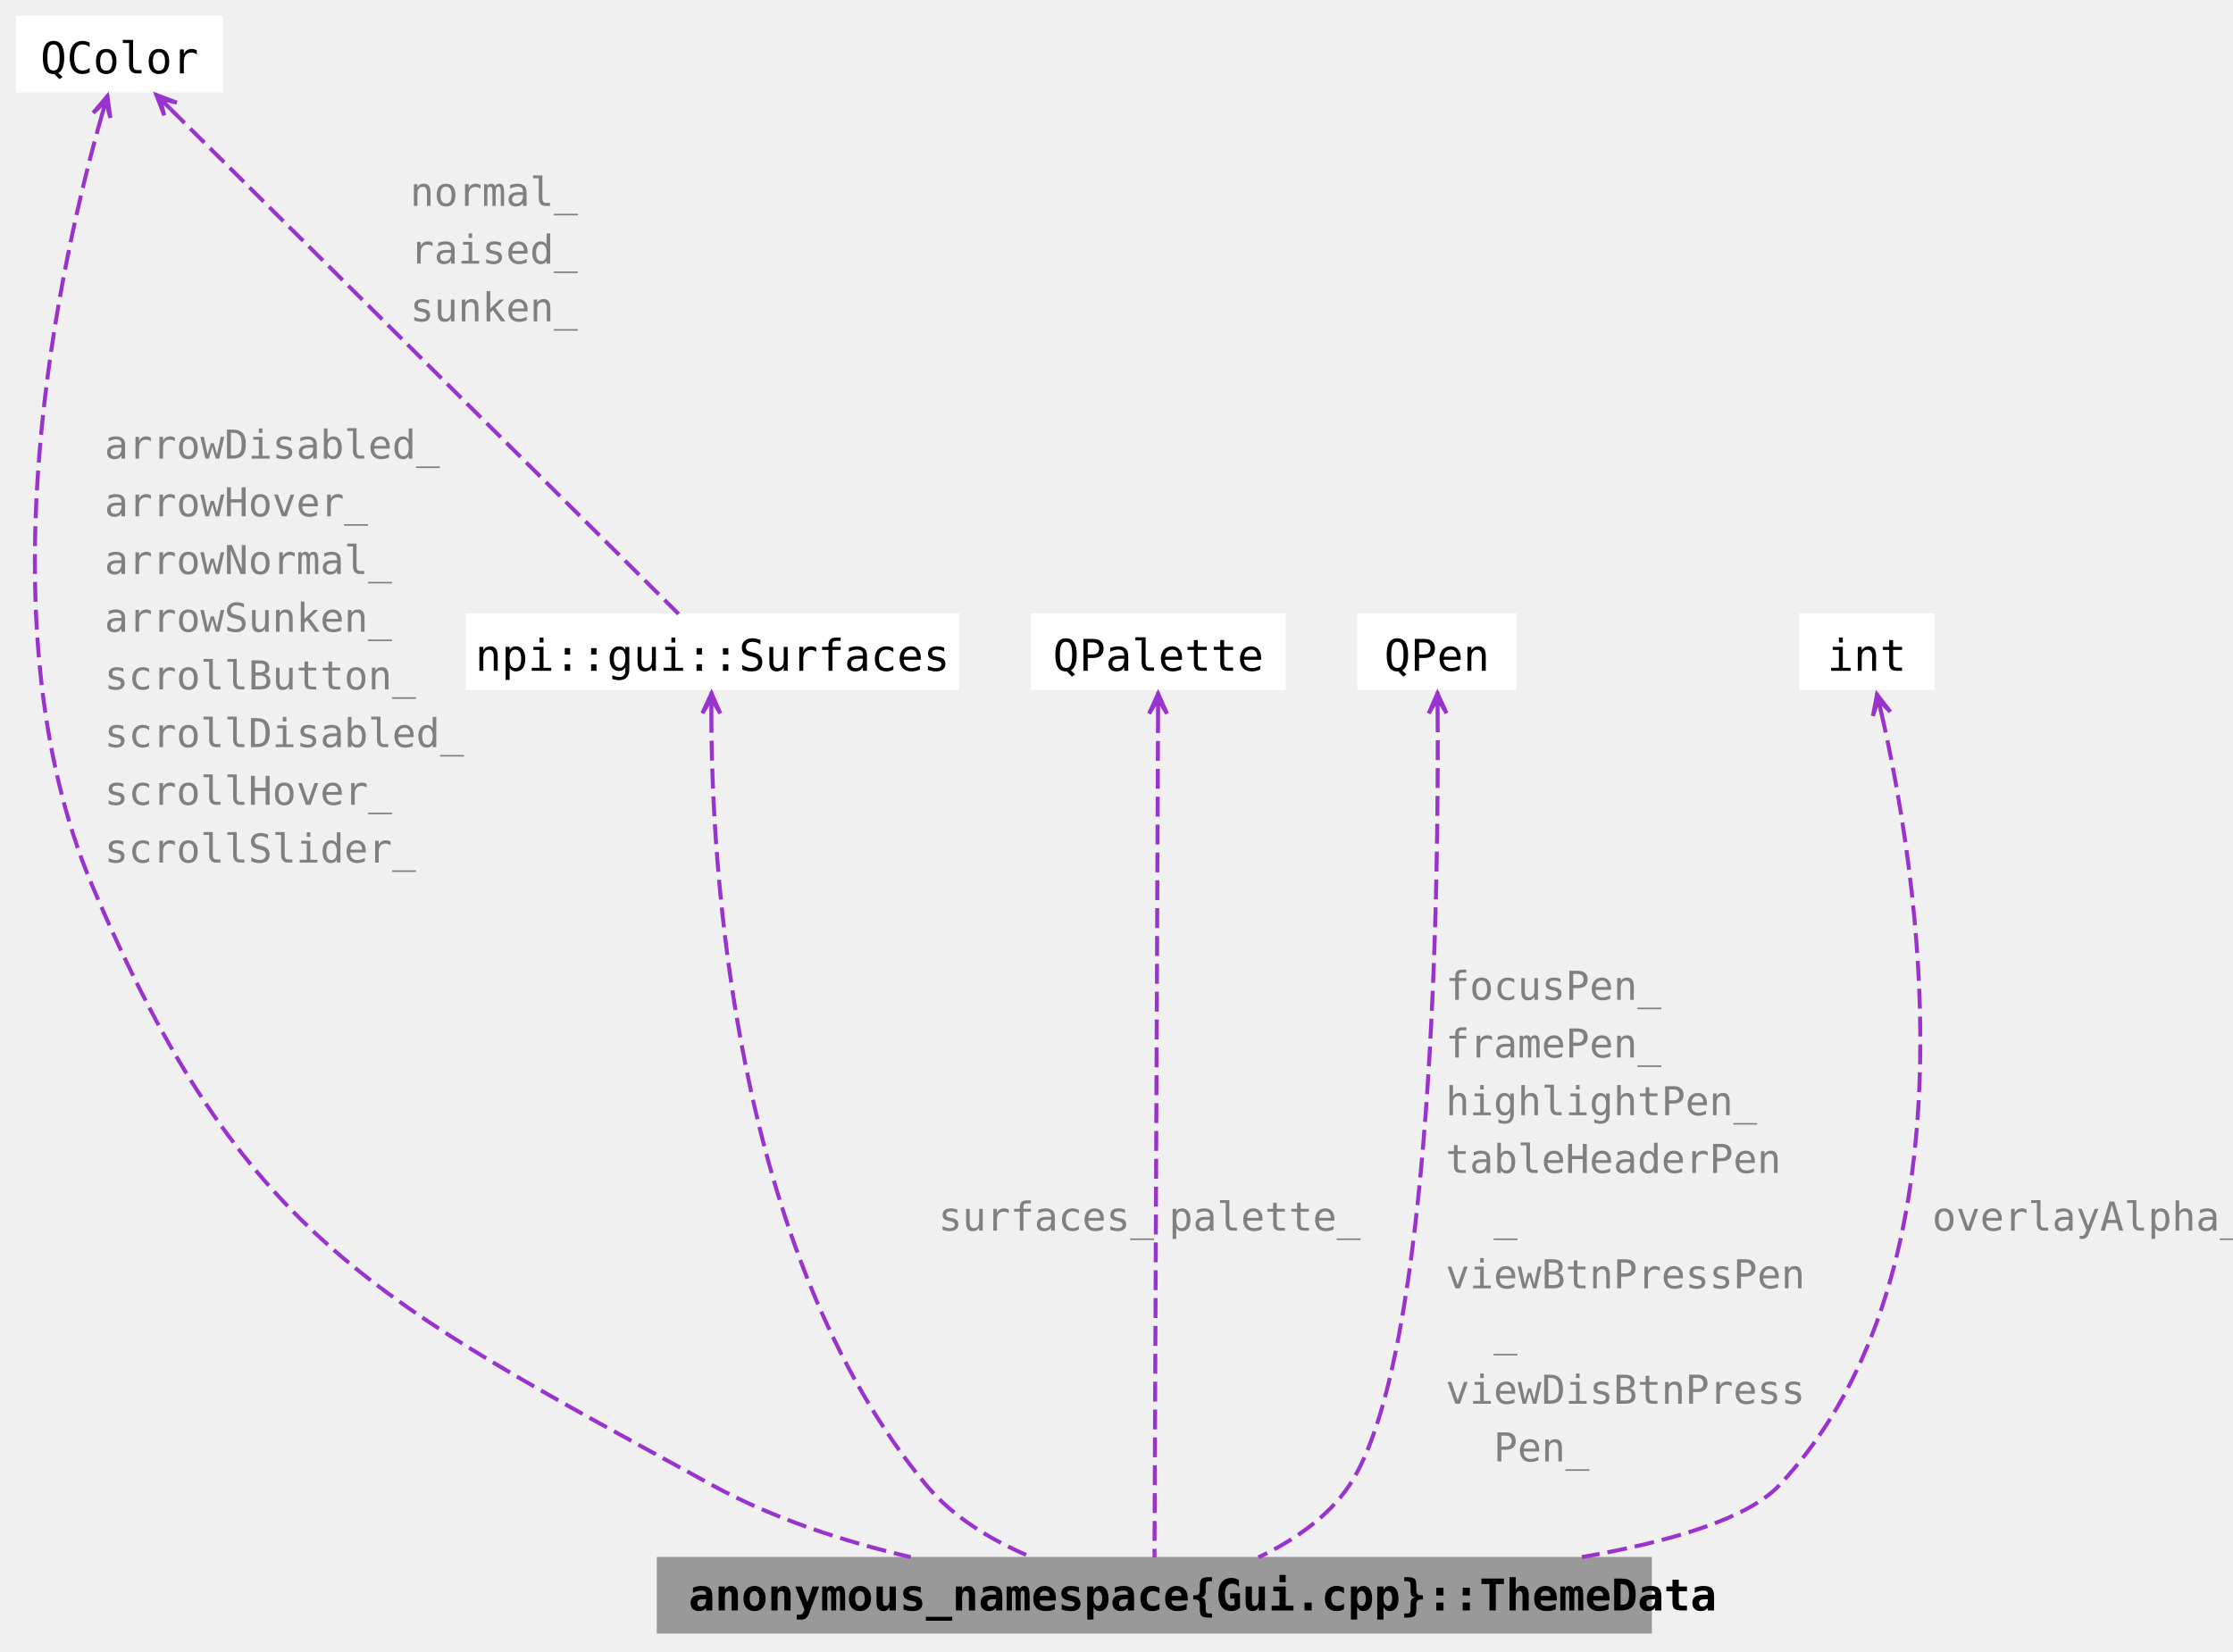
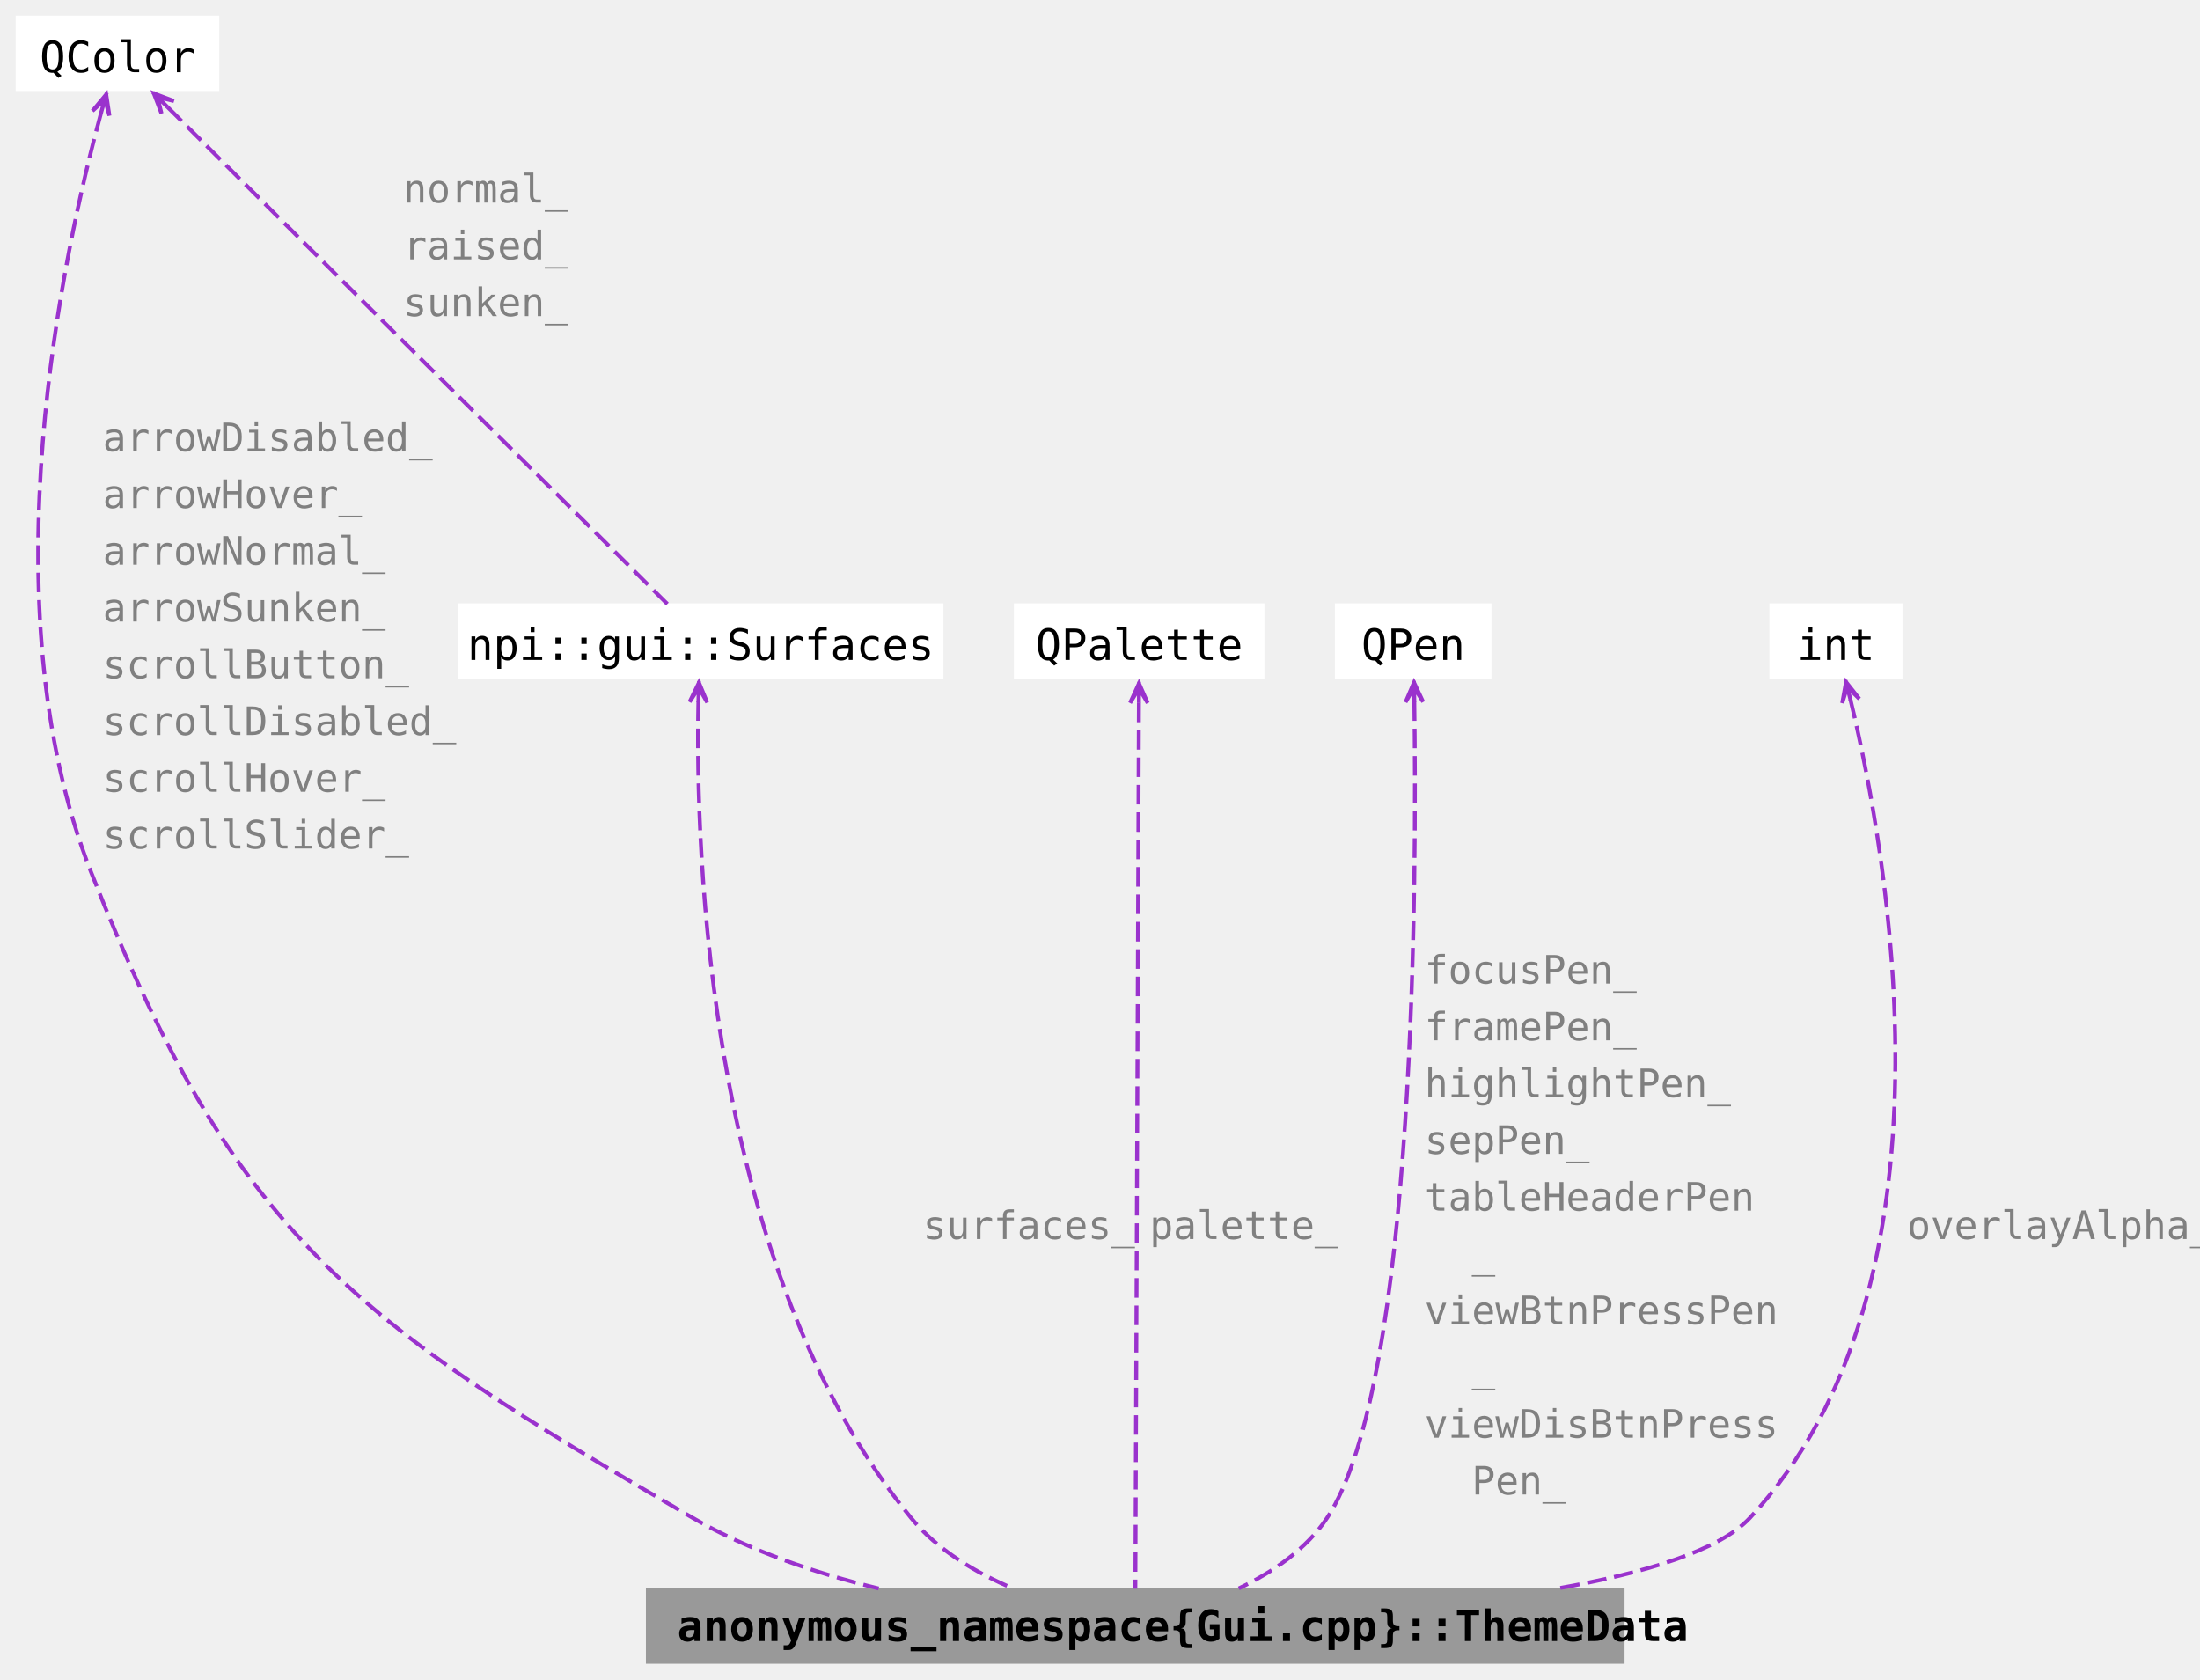
- <svg xmlns="http://www.w3.org/2000/svg" xmlns:xlink="http://www.w3.org/1999/xlink" width="561pt" height="415pt" viewBox="0.00 0.00 561.00 415.00">
-   <g id="graph0" class="graph" transform="scale(1 1) rotate(0) translate(4 410.5)">
+ <svg xmlns="http://www.w3.org/2000/svg" xmlns:xlink="http://www.w3.org/1999/xlink" width="562pt" height="429pt" viewBox="0.00 0.00 562.00 429.00">
+   <g id="graph0" class="graph" transform="scale(1 1) rotate(0) translate(4 425)">
    <g id="Node000001" class="node">
      <g id="a_Node000001">
        <a xlink:title="Contains the palette and drawing resources for one theme variant.">
          <polygon fill="#999999" stroke="none" points="411,-19.25 161,-19.25 161,0 411,0 411,-19.25" />
          <text xml:space="preserve" text-anchor="start" x="169" y="-5.8" font-family="Consolas" font-weight="bold" font-size="11.00">anonymous_namespace{Gui.cpp}::ThemeData</text>
        </a>
      </g>
    </g>
    <g id="Node000002" class="node">
      <g id="a_Node000002">
        <a xlink:href="../../d7/dc3/namespacenpi_1_1gui.html#d0/dae/structnpi_1_1gui_1_1_surfaces" target="_top" xlink:title="Background colors for different surface levels.">
-           <polygon fill="white" stroke="none" points="237,-256.38 113,-256.38 113,-237.12 237,-237.12 237,-256.38" />
-           <text xml:space="preserve" text-anchor="middle" x="175" y="-241.93" font-family="Consolas" font-size="11.00">npi::gui::Surfaces</text>
+           <polygon fill="white" stroke="none" points="237,-270.88 113,-270.88 113,-251.62 237,-251.62 237,-270.88" />
+           <text xml:space="preserve" text-anchor="middle" x="175" y="-256.43" font-family="Consolas" font-size="11.00">npi::gui::Surfaces</text>
        </a>
      </g>
    </g>
    <g id="edge1_Node000001_Node000002" class="edge">
      <g id="a_edge1_Node000001_Node000002">
        <a xlink:title=" ">
-           <path fill="none" stroke="#9a32cd" stroke-dasharray="5,2" d="M174.71,-231.36C174.74,-194.64 179.69,-96.23 228.75,-37.25 235.55,-29.08 245.42,-23.27 255.05,-19.22" />
-           <polygon fill="#9a32cd" stroke="#9a32cd" points="174.75,-236.25 172.46,-231.27 174.74,-234.97 174.71,-231.25 174.71,-231.25 174.71,-231.25 174.74,-234.97 176.96,-231.24 174.75,-236.25" />
+           <path fill="none" stroke="#9a32cd" stroke-dasharray="5,2" d="M174.41,-245.89C173.62,-207.5 176.53,-101.04 228.75,-37.25 235.49,-29.02 245.34,-23.21 254.97,-19.16" />
+           <polygon fill="#9a32cd" stroke="#9a32cd" points="174.55,-250.63 172.16,-245.7 174.51,-249.35 174.41,-245.63 174.41,-245.63 174.41,-245.63 174.51,-249.35 176.66,-245.57 174.55,-250.63" />
        </a>
      </g>
-       <text xml:space="preserve" text-anchor="start" x="231.75" y="-101.25" font-family="Consolas" font-size="10.00" fill="grey">surfaces_</text>
+       <text xml:space="preserve" text-anchor="start" x="231.75" y="-108.5" font-family="Consolas" font-size="10.00" fill="grey">surfaces_</text>
    </g>
    <g id="Node000003" class="node">
      <g id="a_Node000003">
        <a xlink:title=" ">
-           <polygon fill="white" stroke="none" points="52,-406.5 0,-406.5 0,-387.25 52,-387.25 52,-406.5" />
-           <text xml:space="preserve" text-anchor="middle" x="26" y="-392.05" font-family="Consolas" font-size="11.00">QColor</text>
+           <polygon fill="white" stroke="none" points="52,-421 0,-421 0,-401.75 52,-401.75 52,-421" />
+           <text xml:space="preserve" text-anchor="middle" x="26" y="-406.55" font-family="Consolas" font-size="11.00">QColor</text>
        </a>
      </g>
    </g>
    <g id="edge4_Node000001_Node000003" class="edge">
      <g id="a_edge4_Node000001_Node000003">
        <a xlink:title=" ">
-           <path fill="none" stroke="#9a32cd" stroke-dasharray="5,2" d="M21.62,-381.67C11.7,-346.9 -9.46,-255.42 19.25,-187.75 56.85,-99.14 90.61,-83.55 175,-37.25 190.2,-28.91 207.98,-23.16 224.8,-19.2" />
-           <polygon fill="#9a32cd" stroke="#9a32cd" points="22.98,-386.32 19.41,-382.15 22.62,-385.09 21.57,-381.52 21.57,-381.52 21.57,-381.52 22.62,-385.09 23.73,-380.88 22.98,-386.32" />
+           <path fill="none" stroke="#9a32cd" stroke-dasharray="5,2" d="M21.84,-396.26C12.43,-361.7 -7.68,-270.65 19.25,-202.25 55.97,-108.98 86.32,-87.58 173,-37.25 187.38,-28.9 204.23,-23.17 220.46,-19.23" />
+           <polygon fill="#9a32cd" stroke="#9a32cd" points="23.13,-400.87 19.62,-396.66 22.79,-399.63 21.78,-396.05 21.78,-396.05 21.78,-396.05 22.79,-399.63 23.95,-395.45 23.13,-400.87" />
        </a>
      </g>
-       <text xml:space="preserve" text-anchor="start" x="22.25" y="-295.25" font-family="Consolas" font-size="10.00" fill="grey">arrowDisabled_</text>
-       <text xml:space="preserve" text-anchor="start" x="22.25" y="-280.75" font-family="Consolas" font-size="10.00" fill="grey">arrowHover_</text>
-       <text xml:space="preserve" text-anchor="start" x="22.25" y="-266.25" font-family="Consolas" font-size="10.00" fill="grey">arrowNormal_</text>
-       <text xml:space="preserve" text-anchor="start" x="22.25" y="-251.75" font-family="Consolas" font-size="10.00" fill="grey">arrowSunken_</text>
-       <text xml:space="preserve" text-anchor="start" x="22.25" y="-237.25" font-family="Consolas" font-size="10.00" fill="grey">scrollButton_</text>
-       <text xml:space="preserve" text-anchor="start" x="22.25" y="-222.75" font-family="Consolas" font-size="10.00" fill="grey">scrollDisabled_</text>
-       <text xml:space="preserve" text-anchor="start" x="22.25" y="-208.25" font-family="Consolas" font-size="10.00" fill="grey">scrollHover_</text>
-       <text xml:space="preserve" text-anchor="start" x="22.25" y="-193.75" font-family="Consolas" font-size="10.00" fill="grey">scrollSlider_</text>
+       <text xml:space="preserve" text-anchor="start" x="22.25" y="-309.75" font-family="Consolas" font-size="10.00" fill="grey">arrowDisabled_</text>
+       <text xml:space="preserve" text-anchor="start" x="22.25" y="-295.25" font-family="Consolas" font-size="10.00" fill="grey">arrowHover_</text>
+       <text xml:space="preserve" text-anchor="start" x="22.25" y="-280.75" font-family="Consolas" font-size="10.00" fill="grey">arrowNormal_</text>
+       <text xml:space="preserve" text-anchor="start" x="22.25" y="-266.25" font-family="Consolas" font-size="10.00" fill="grey">arrowSunken_</text>
+       <text xml:space="preserve" text-anchor="start" x="22.25" y="-251.75" font-family="Consolas" font-size="10.00" fill="grey">scrollButton_</text>
+       <text xml:space="preserve" text-anchor="start" x="22.25" y="-237.25" font-family="Consolas" font-size="10.00" fill="grey">scrollDisabled_</text>
+       <text xml:space="preserve" text-anchor="start" x="22.25" y="-222.75" font-family="Consolas" font-size="10.00" fill="grey">scrollHover_</text>
+       <text xml:space="preserve" text-anchor="start" x="22.25" y="-208.25" font-family="Consolas" font-size="10.00" fill="grey">scrollSlider_</text>
    </g>
    <g id="edge2_Node000002_Node000003" class="edge">
      <g id="a_edge2_Node000002_Node000003">
        <a xlink:title=" ">
-           <path fill="none" stroke="#9a32cd" stroke-dasharray="5,2" d="M38.83,-383.12C68.64,-353.49 141.88,-280.67 166.65,-256.05" />
-           <polygon fill="#9a32cd" stroke="#9a32cd" points="35.3,-386.63 37.26,-381.51 36.21,-385.72 38.85,-383.1 38.85,-383.1 38.85,-383.1 36.21,-385.72 40.43,-384.7 35.3,-386.63" />
+           <path fill="none" stroke="#9a32cd" stroke-dasharray="5,2" d="M38.83,-397.62C68.64,-367.99 141.88,-295.17 166.65,-270.55" />
+           <polygon fill="#9a32cd" stroke="#9a32cd" points="35.3,-401.13 37.26,-396.01 36.21,-400.22 38.85,-397.6 38.85,-397.6 38.85,-397.6 36.21,-400.22 40.43,-399.2 35.3,-401.13" />
        </a>
      </g>
-       <text xml:space="preserve" text-anchor="start" x="99.03" y="-358.75" font-family="Consolas" font-size="10.00" fill="grey">normal_</text>
-       <text xml:space="preserve" text-anchor="start" x="99.03" y="-344.25" font-family="Consolas" font-size="10.00" fill="grey">raised_</text>
-       <text xml:space="preserve" text-anchor="start" x="99.03" y="-329.75" font-family="Consolas" font-size="10.00" fill="grey">sunken_</text>
+       <text xml:space="preserve" text-anchor="start" x="99.03" y="-373.25" font-family="Consolas" font-size="10.00" fill="grey">normal_</text>
+       <text xml:space="preserve" text-anchor="start" x="99.03" y="-358.75" font-family="Consolas" font-size="10.00" fill="grey">raised_</text>
+       <text xml:space="preserve" text-anchor="start" x="99.03" y="-344.25" font-family="Consolas" font-size="10.00" fill="grey">sunken_</text>
    </g>
    <g id="Node000004" class="node">
      <g id="a_Node000004">
        <a xlink:title=" ">
-           <polygon fill="white" stroke="none" points="319,-256.38 255,-256.38 255,-237.12 319,-237.12 319,-256.38" />
-           <text xml:space="preserve" text-anchor="middle" x="287" y="-241.93" font-family="Consolas" font-size="11.00">QPalette</text>
+           <polygon fill="white" stroke="none" points="319,-270.88 255,-270.88 255,-251.62 319,-251.62 319,-270.88" />
+           <text xml:space="preserve" text-anchor="middle" x="287" y="-256.43" font-family="Consolas" font-size="11.00">QPalette</text>
        </a>
      </g>
    </g>
    <g id="edge3_Node000001_Node000004" class="edge">
      <g id="a_edge3_Node000001_Node000004">
        <a xlink:title=" ">
-           <path fill="none" stroke="#9a32cd" stroke-dasharray="5,2" d="M286.94,-231.29C286.75,-187 286.18,-54.12 286.04,-19.14" />
-           <polygon fill="#9a32cd" stroke="#9a32cd" points="286.96,-236.16 284.69,-231.17 286.95,-234.88 286.94,-231.16 286.94,-231.16 286.94,-231.16 286.95,-234.88 289.19,-231.15 286.96,-236.16" />
+           <path fill="none" stroke="#9a32cd" stroke-dasharray="5,2" d="M286.94,-245.51C286.75,-198.91 286.18,-55.72 286.03,-19.18" />
+           <polygon fill="#9a32cd" stroke="#9a32cd" points="286.96,-250.44 284.69,-245.45 286.96,-249.16 286.94,-245.44 286.94,-245.44 286.94,-245.44 286.96,-249.16 289.19,-245.43 286.96,-250.44" />
        </a>
      </g>
-       <text xml:space="preserve" text-anchor="start" x="289.68" y="-101.25" font-family="Consolas" font-size="10.00" fill="grey">palette_</text>
+       <text xml:space="preserve" text-anchor="start" x="289.68" y="-108.5" font-family="Consolas" font-size="10.00" fill="grey">palette_</text>
    </g>
    <g id="Node000005" class="node">
      <g id="a_Node000005">
        <a xlink:title=" ">
-           <polygon fill="white" stroke="none" points="377,-256.38 337,-256.38 337,-237.12 377,-237.12 377,-256.38" />
-           <text xml:space="preserve" text-anchor="middle" x="357" y="-241.93" font-family="Consolas" font-size="11.00">QPen</text>
+           <polygon fill="white" stroke="none" points="377,-270.88 337,-270.88 337,-251.62 377,-251.62 377,-270.88" />
+           <text xml:space="preserve" text-anchor="middle" x="357" y="-256.43" font-family="Consolas" font-size="11.00">QPen</text>
        </a>
      </g>
    </g>
    <g id="edge5_Node000001_Node000005" class="edge">
      <g id="a_edge5_Node000001_Node000005">
        <a xlink:title=" ">
-           <path fill="none" stroke="#9a32cd" stroke-dasharray="5,2" d="M357.18,-231.49C357.44,-189.8 356.31,-69.14 335,-37.25 329.57,-29.12 320.79,-23.26 312.16,-19.15" />
-           <polygon fill="#9a32cd" stroke="#9a32cd" points="357.14,-236.25 354.93,-231.23 357.15,-234.97 357.18,-231.25 357.18,-231.25 357.18,-231.25 357.15,-234.97 359.43,-231.27 357.14,-236.25" />
+           <path fill="none" stroke="#9a32cd" stroke-dasharray="5,2" d="M357.29,-245.87C357.92,-202.13 357.81,-71.63 335,-37.25 329.65,-29.18 321,-23.35 312.45,-19.25" />
+           <polygon fill="#9a32cd" stroke="#9a32cd" points="357.21,-250.67 355.05,-245.64 357.23,-249.39 357.3,-245.67 357.3,-245.67 357.3,-245.67 357.23,-249.39 359.55,-245.71 357.21,-250.67" />
        </a>
      </g>
-       <text xml:space="preserve" text-anchor="start" x="359.19" y="-159.25" font-family="Consolas" font-size="10.00" fill="grey">focusPen_</text>
-       <text xml:space="preserve" text-anchor="start" x="359.19" y="-144.75" font-family="Consolas" font-size="10.00" fill="grey">framePen_</text>
-       <text xml:space="preserve" text-anchor="start" x="359.19" y="-130.25" font-family="Consolas" font-size="10.00" fill="grey">highlightPen_</text>
-       <text xml:space="preserve" text-anchor="start" x="359.19" y="-115.75" font-family="Consolas" font-size="10.00" fill="grey">tableHeaderPen</text>
-       <text xml:space="preserve" text-anchor="start" x="359.19" y="-101.25" font-family="Consolas" font-size="10.00" fill="grey">  _</text>
-       <text xml:space="preserve" text-anchor="start" x="359.19" y="-86.75" font-family="Consolas" font-size="10.00" fill="grey">viewBtnPressPen</text>
-       <text xml:space="preserve" text-anchor="start" x="359.19" y="-72.25" font-family="Consolas" font-size="10.00" fill="grey">  _</text>
-       <text xml:space="preserve" text-anchor="start" x="359.19" y="-57.75" font-family="Consolas" font-size="10.00" fill="grey">viewDisBtnPress</text>
-       <text xml:space="preserve" text-anchor="start" x="359.19" y="-43.25" font-family="Consolas" font-size="10.00" fill="grey">  Pen_</text>
+       <text xml:space="preserve" text-anchor="start" x="359.92" y="-173.75" font-family="Consolas" font-size="10.00" fill="grey">focusPen_</text>
+       <text xml:space="preserve" text-anchor="start" x="359.92" y="-159.25" font-family="Consolas" font-size="10.00" fill="grey">framePen_</text>
+       <text xml:space="preserve" text-anchor="start" x="359.92" y="-144.75" font-family="Consolas" font-size="10.00" fill="grey">highlightPen_</text>
+       <text xml:space="preserve" text-anchor="start" x="359.92" y="-130.25" font-family="Consolas" font-size="10.00" fill="grey">sepPen_</text>
+       <text xml:space="preserve" text-anchor="start" x="359.92" y="-115.75" font-family="Consolas" font-size="10.00" fill="grey">tableHeaderPen</text>
+       <text xml:space="preserve" text-anchor="start" x="359.92" y="-101.25" font-family="Consolas" font-size="10.00" fill="grey">  _</text>
+       <text xml:space="preserve" text-anchor="start" x="359.92" y="-86.75" font-family="Consolas" font-size="10.00" fill="grey">viewBtnPressPen</text>
+       <text xml:space="preserve" text-anchor="start" x="359.92" y="-72.25" font-family="Consolas" font-size="10.00" fill="grey">  _</text>
+       <text xml:space="preserve" text-anchor="start" x="359.92" y="-57.75" font-family="Consolas" font-size="10.00" fill="grey">viewDisBtnPress</text>
+       <text xml:space="preserve" text-anchor="start" x="359.92" y="-43.25" font-family="Consolas" font-size="10.00" fill="grey">  Pen_</text>
    </g>
    <g id="Node000006" class="node">
      <g id="a_Node000006">
        <a xlink:title=" ">
-           <polygon fill="white" stroke="none" points="482,-256.38 448,-256.38 448,-237.12 482,-237.12 482,-256.38" />
-           <text xml:space="preserve" text-anchor="middle" x="465" y="-241.93" font-family="Consolas" font-size="11.00">int</text>
+           <polygon fill="white" stroke="none" points="482,-270.88 448,-270.88 448,-251.62 482,-251.62 482,-270.88" />
+           <text xml:space="preserve" text-anchor="middle" x="465" y="-256.43" font-family="Consolas" font-size="11.00">int</text>
        </a>
      </g>
    </g>
    <g id="edge6_Node000001_Node000006" class="edge">
      <g id="a_edge6_Node000001_Node000006">
        <a xlink:title=" ">
-           <path fill="none" stroke="#9a32cd" stroke-dasharray="5,2" d="M468.67,-231.29C477.28,-193.69 494.35,-91.93 443,-37.25 435.15,-28.89 415.88,-23.15 393.43,-19.21" />
-           <polygon fill="#9a32cd" stroke="#9a32cd" points="467.56,-235.97 466.53,-230.58 467.86,-234.72 468.72,-231.11 468.72,-231.11 468.72,-231.11 467.86,-234.72 470.91,-231.63 467.56,-235.97" />
+           <path fill="none" stroke="#9a32cd" stroke-dasharray="5,2" d="M468.68,-246.38C478.06,-207.53 498.41,-96.66 443,-37.25 435.22,-28.91 416.15,-23.18 393.88,-19.24" />
+           <polygon fill="#9a32cd" stroke="#9a32cd" points="467.58,-250.79 466.6,-245.4 467.89,-249.55 468.79,-245.94 468.79,-245.94 468.79,-245.94 467.89,-249.55 470.97,-246.49 467.58,-250.79" />
        </a>
      </g>
-       <text xml:space="preserve" text-anchor="start" x="481.43" y="-101.25" font-family="Consolas" font-size="10.00" fill="grey">overlayAlpha_</text>
+       <text xml:space="preserve" text-anchor="start" x="483.17" y="-108.5" font-family="Consolas" font-size="10.00" fill="grey">overlayAlpha_</text>
    </g>
  </g>
</svg>
